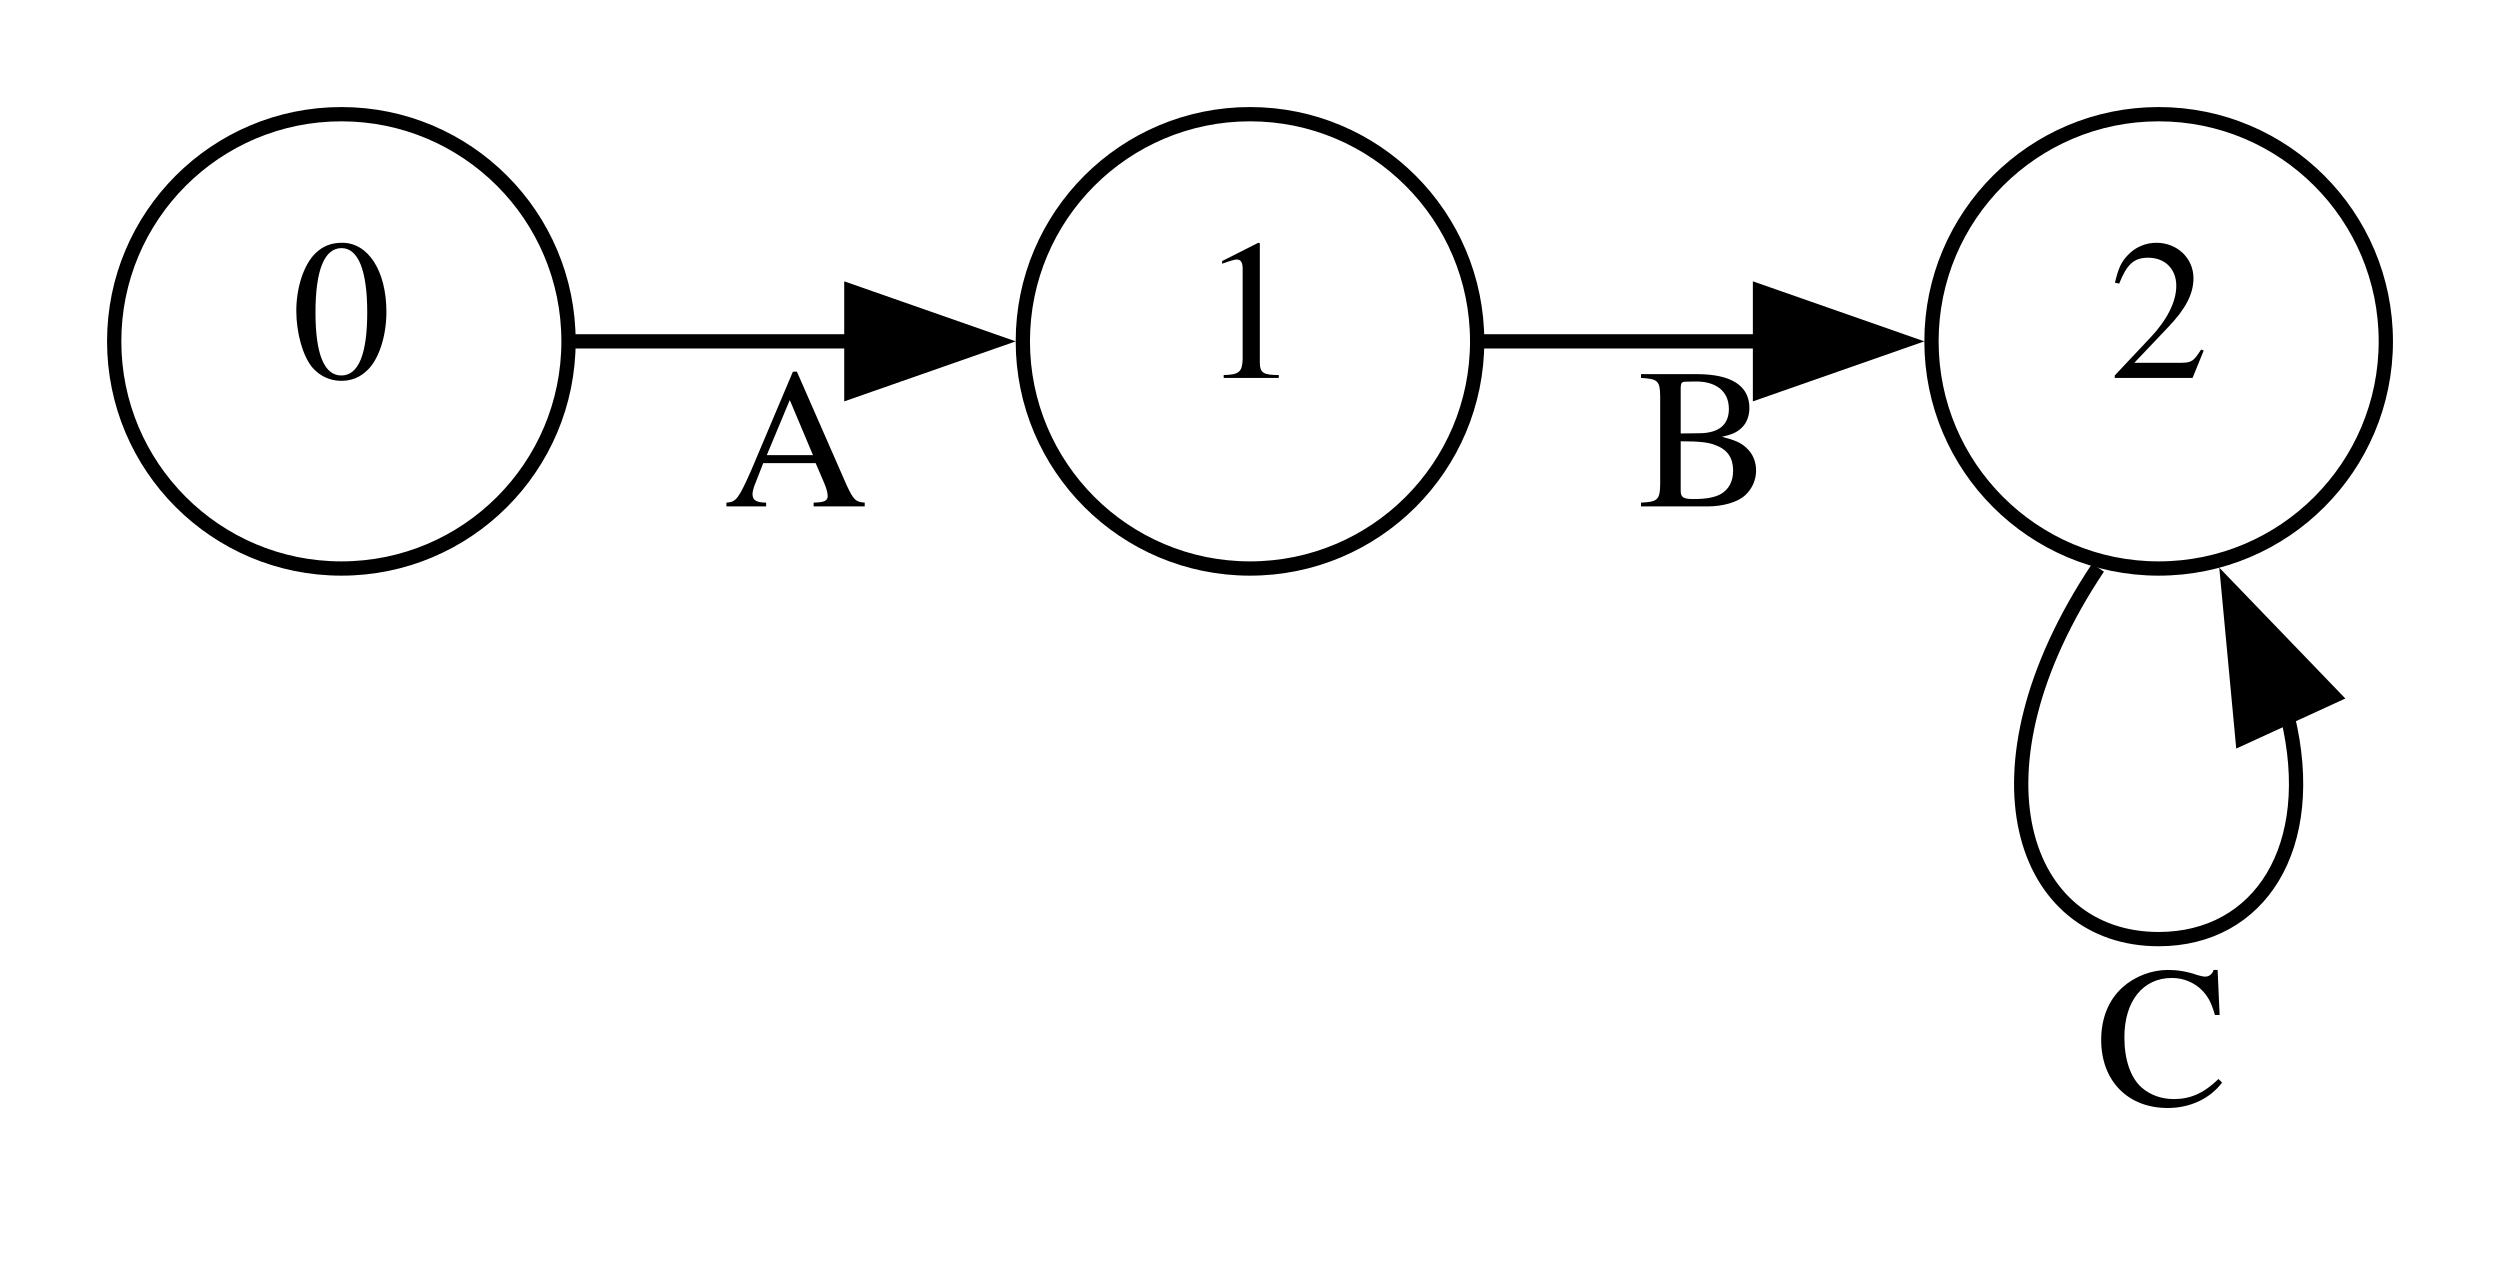
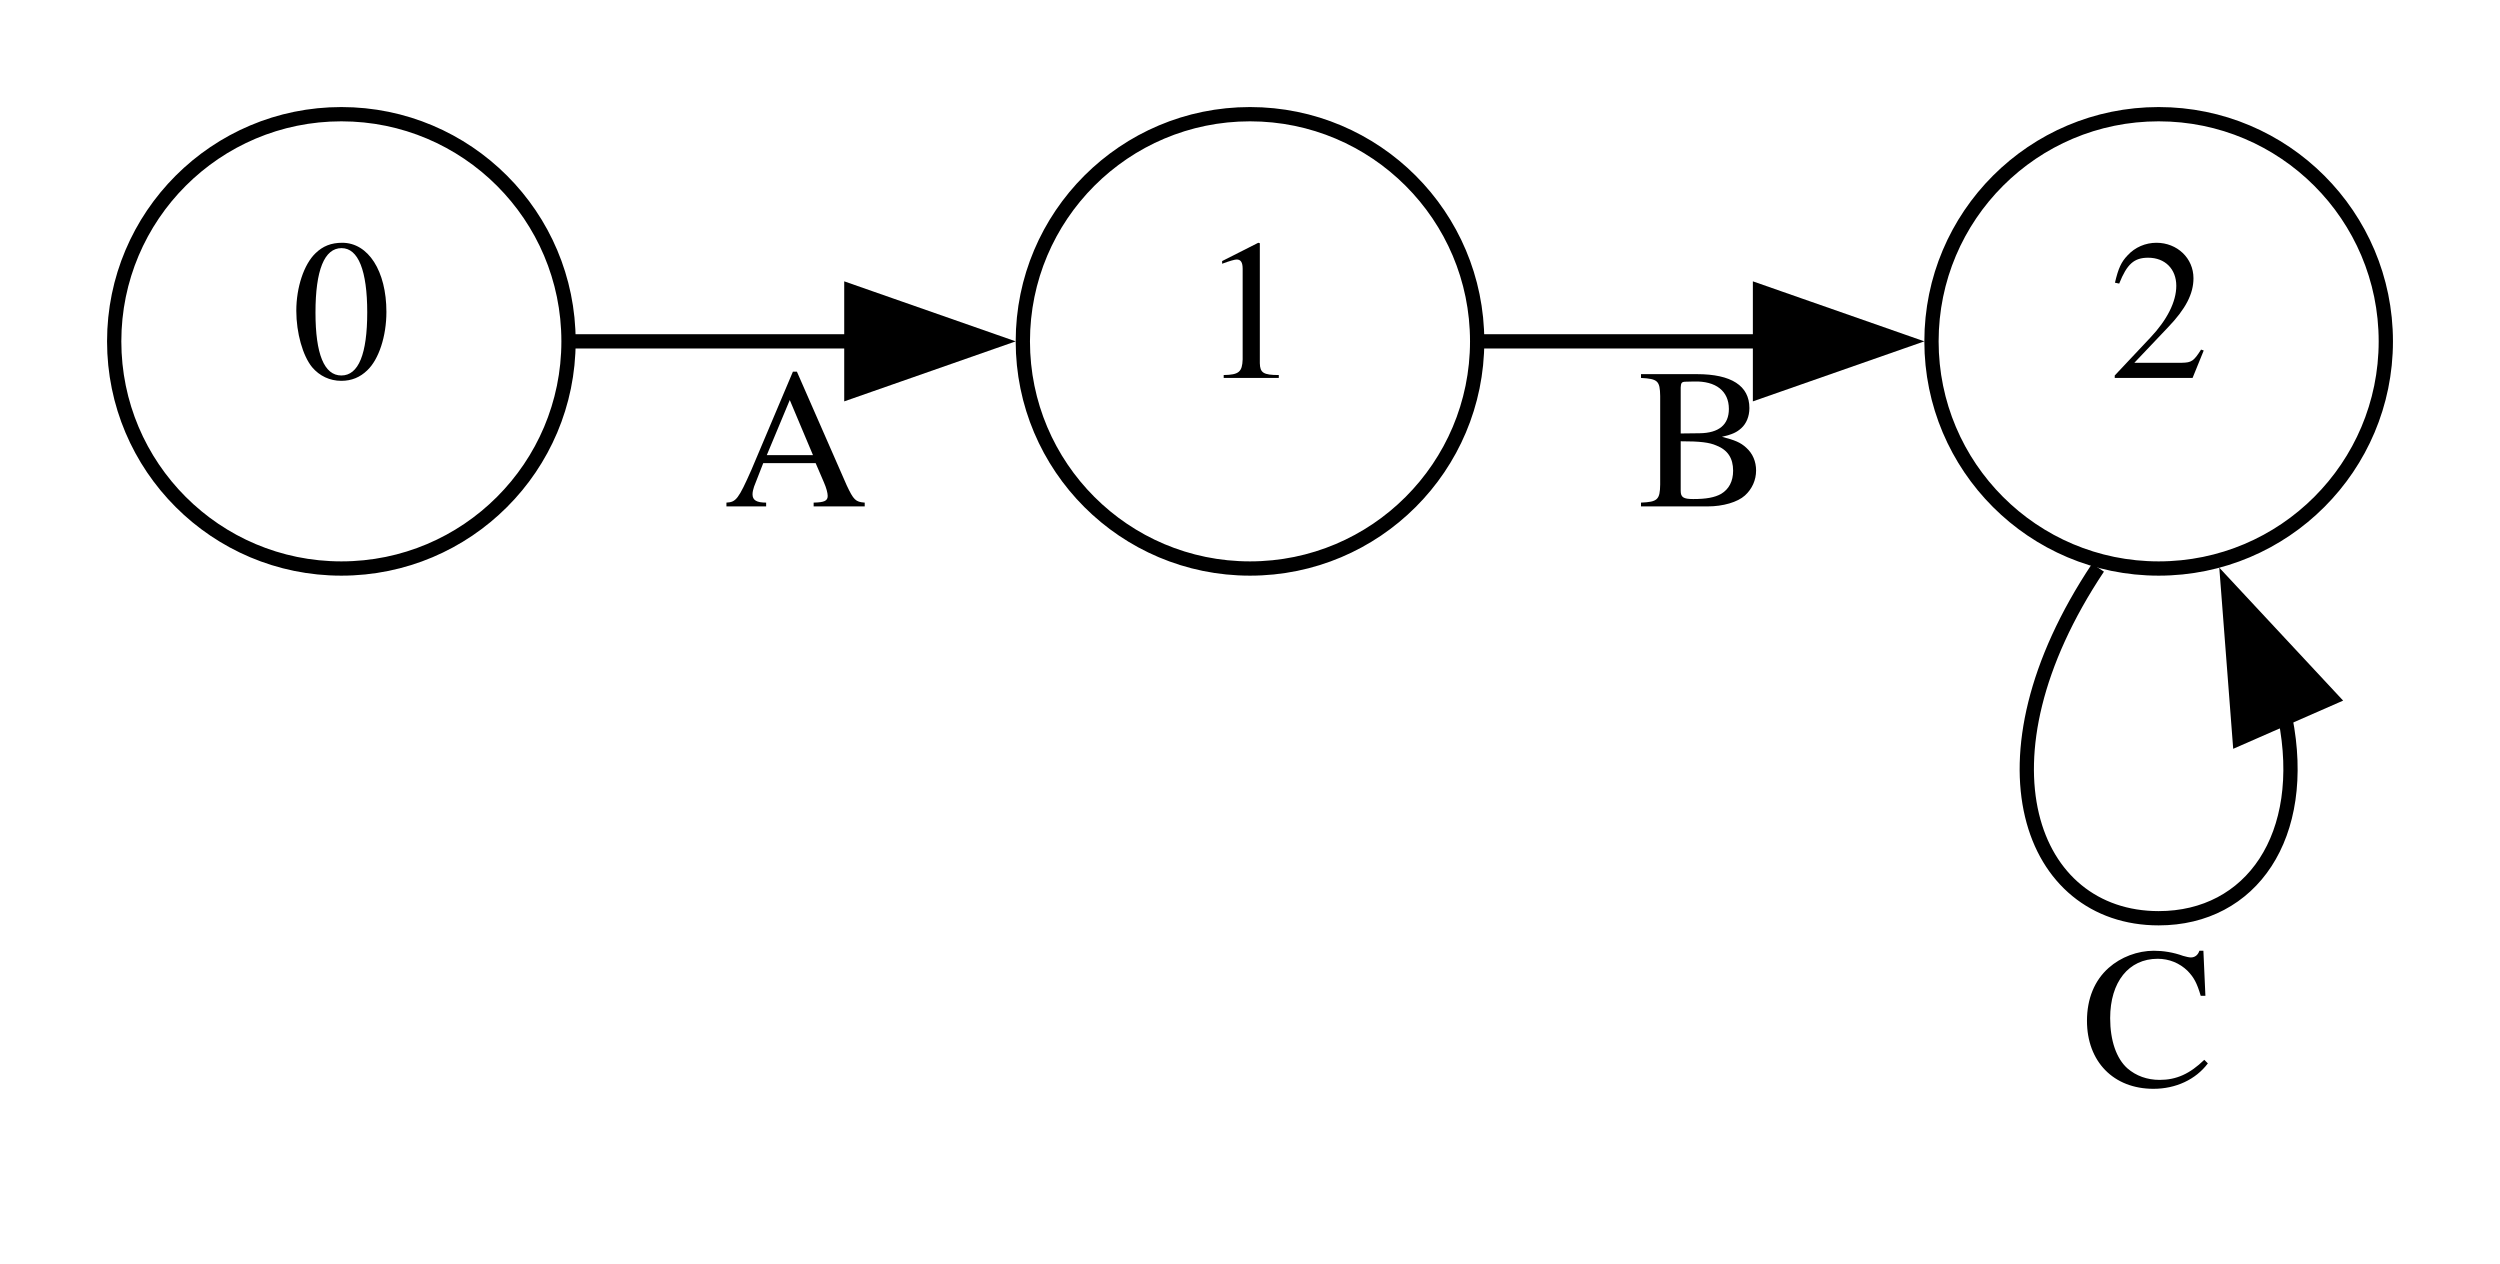
- <svg xmlns="http://www.w3.org/2000/svg" width="175.138" height="89.855" viewBox="0 0 175.138 89.855">
+ <svg xmlns="http://www.w3.org/2000/svg" width="175.138" height="88.512" viewBox="0 0 175.138 88.512">
  <g id="graph0" class="graph" transform="translate(23.91383,23.91383) scale(1.0)">
-     <rect x="-23.914" y="-23.914" width="175.138" height="89.855" fill="none" />
+     <rect x="-23.914" y="-23.914" width="175.138" height="88.512" fill="none" />
    <g class="node" id="node0">
      <circle cx="0" cy="0" r="15.914" fill="none" stroke="black" />
      <text x="0" y="0" text-anchor="middle" dominant-baseline="central" font-family="Times,serif" font-size="14">0</text>
    </g>
    <g class="node" id="node1">
      <circle cx="63.655" cy="0" r="15.914" fill="none" stroke="black" />
      <text x="63.655" y="0" text-anchor="middle" dominant-baseline="central" font-family="Times,serif" font-size="14">1</text>
    </g>
    <g class="node" id="node2">
      <circle cx="127.311" cy="0" r="15.914" fill="none" stroke="black" />
      <text x="127.311" y="0" text-anchor="middle" dominant-baseline="central" font-family="Times,serif" font-size="14">2</text>
    </g>
    <g class="edge" id="edge1">
      <line x1="16.214" y1="0" x2="35.728" y2="3.420117010318903e-15" stroke="black" />
      <polygon points="45.728,2.19547021117155e-15 35.728,3.5 35.728,-3.5 45.728,2.19547021117155e-15" fill="black" stroke="black" />
      <text x="31.828" y="9" text-anchor="middle" dominant-baseline="central" font-family="Times,serif" font-size="14">A</text>
    </g>
    <g class="edge" id="edge2">
      <line x1="79.869" y1="0" x2="99.383" y2="3.420117010318903e-15" stroke="black" />
      <polygon points="109.383,2.19547021117155e-15 99.383,3.5 99.383,-3.5 109.383,2.19547021117155e-15" fill="black" stroke="black" />
      <text x="95.483" y="9" text-anchor="middle" dominant-baseline="central" font-family="Times,serif" font-size="14">B</text>
    </g>
    <g class="edge" id="edge3">
-       <path d="M 123.062 15.855 C 113.514 30.177 117.762 41.876 127.311 41.876 C 134.386 41.876 138.551 35.452 136.349 26.297" fill="none" stroke="black" />
-       <polygon points="132.19,17.23 139.541,24.86 133.178,27.779 132.19,17.23" fill="black" stroke="black" />
-       <text x="127.565" y="50.941" text-anchor="middle" dominant-baseline="central" font-family="Times,serif" font-size="14">C</text>
+       <path d="M 123.062 15.855 C 114.062 29.355 118.311 40.414 127.311 40.414 C 133.8 40.414 137.818 34.665 136.183 26.397" fill="none" stroke="black" />
+       <polygon points="132.167,17.241 139.389,24.993 132.978,27.804 132.167,17.241" fill="black" stroke="black" />
+       <text x="126.567" y="49.598" text-anchor="middle" dominant-baseline="central" font-family="Times,serif" font-size="14">C</text>
    </g>
  </g>
</svg>
